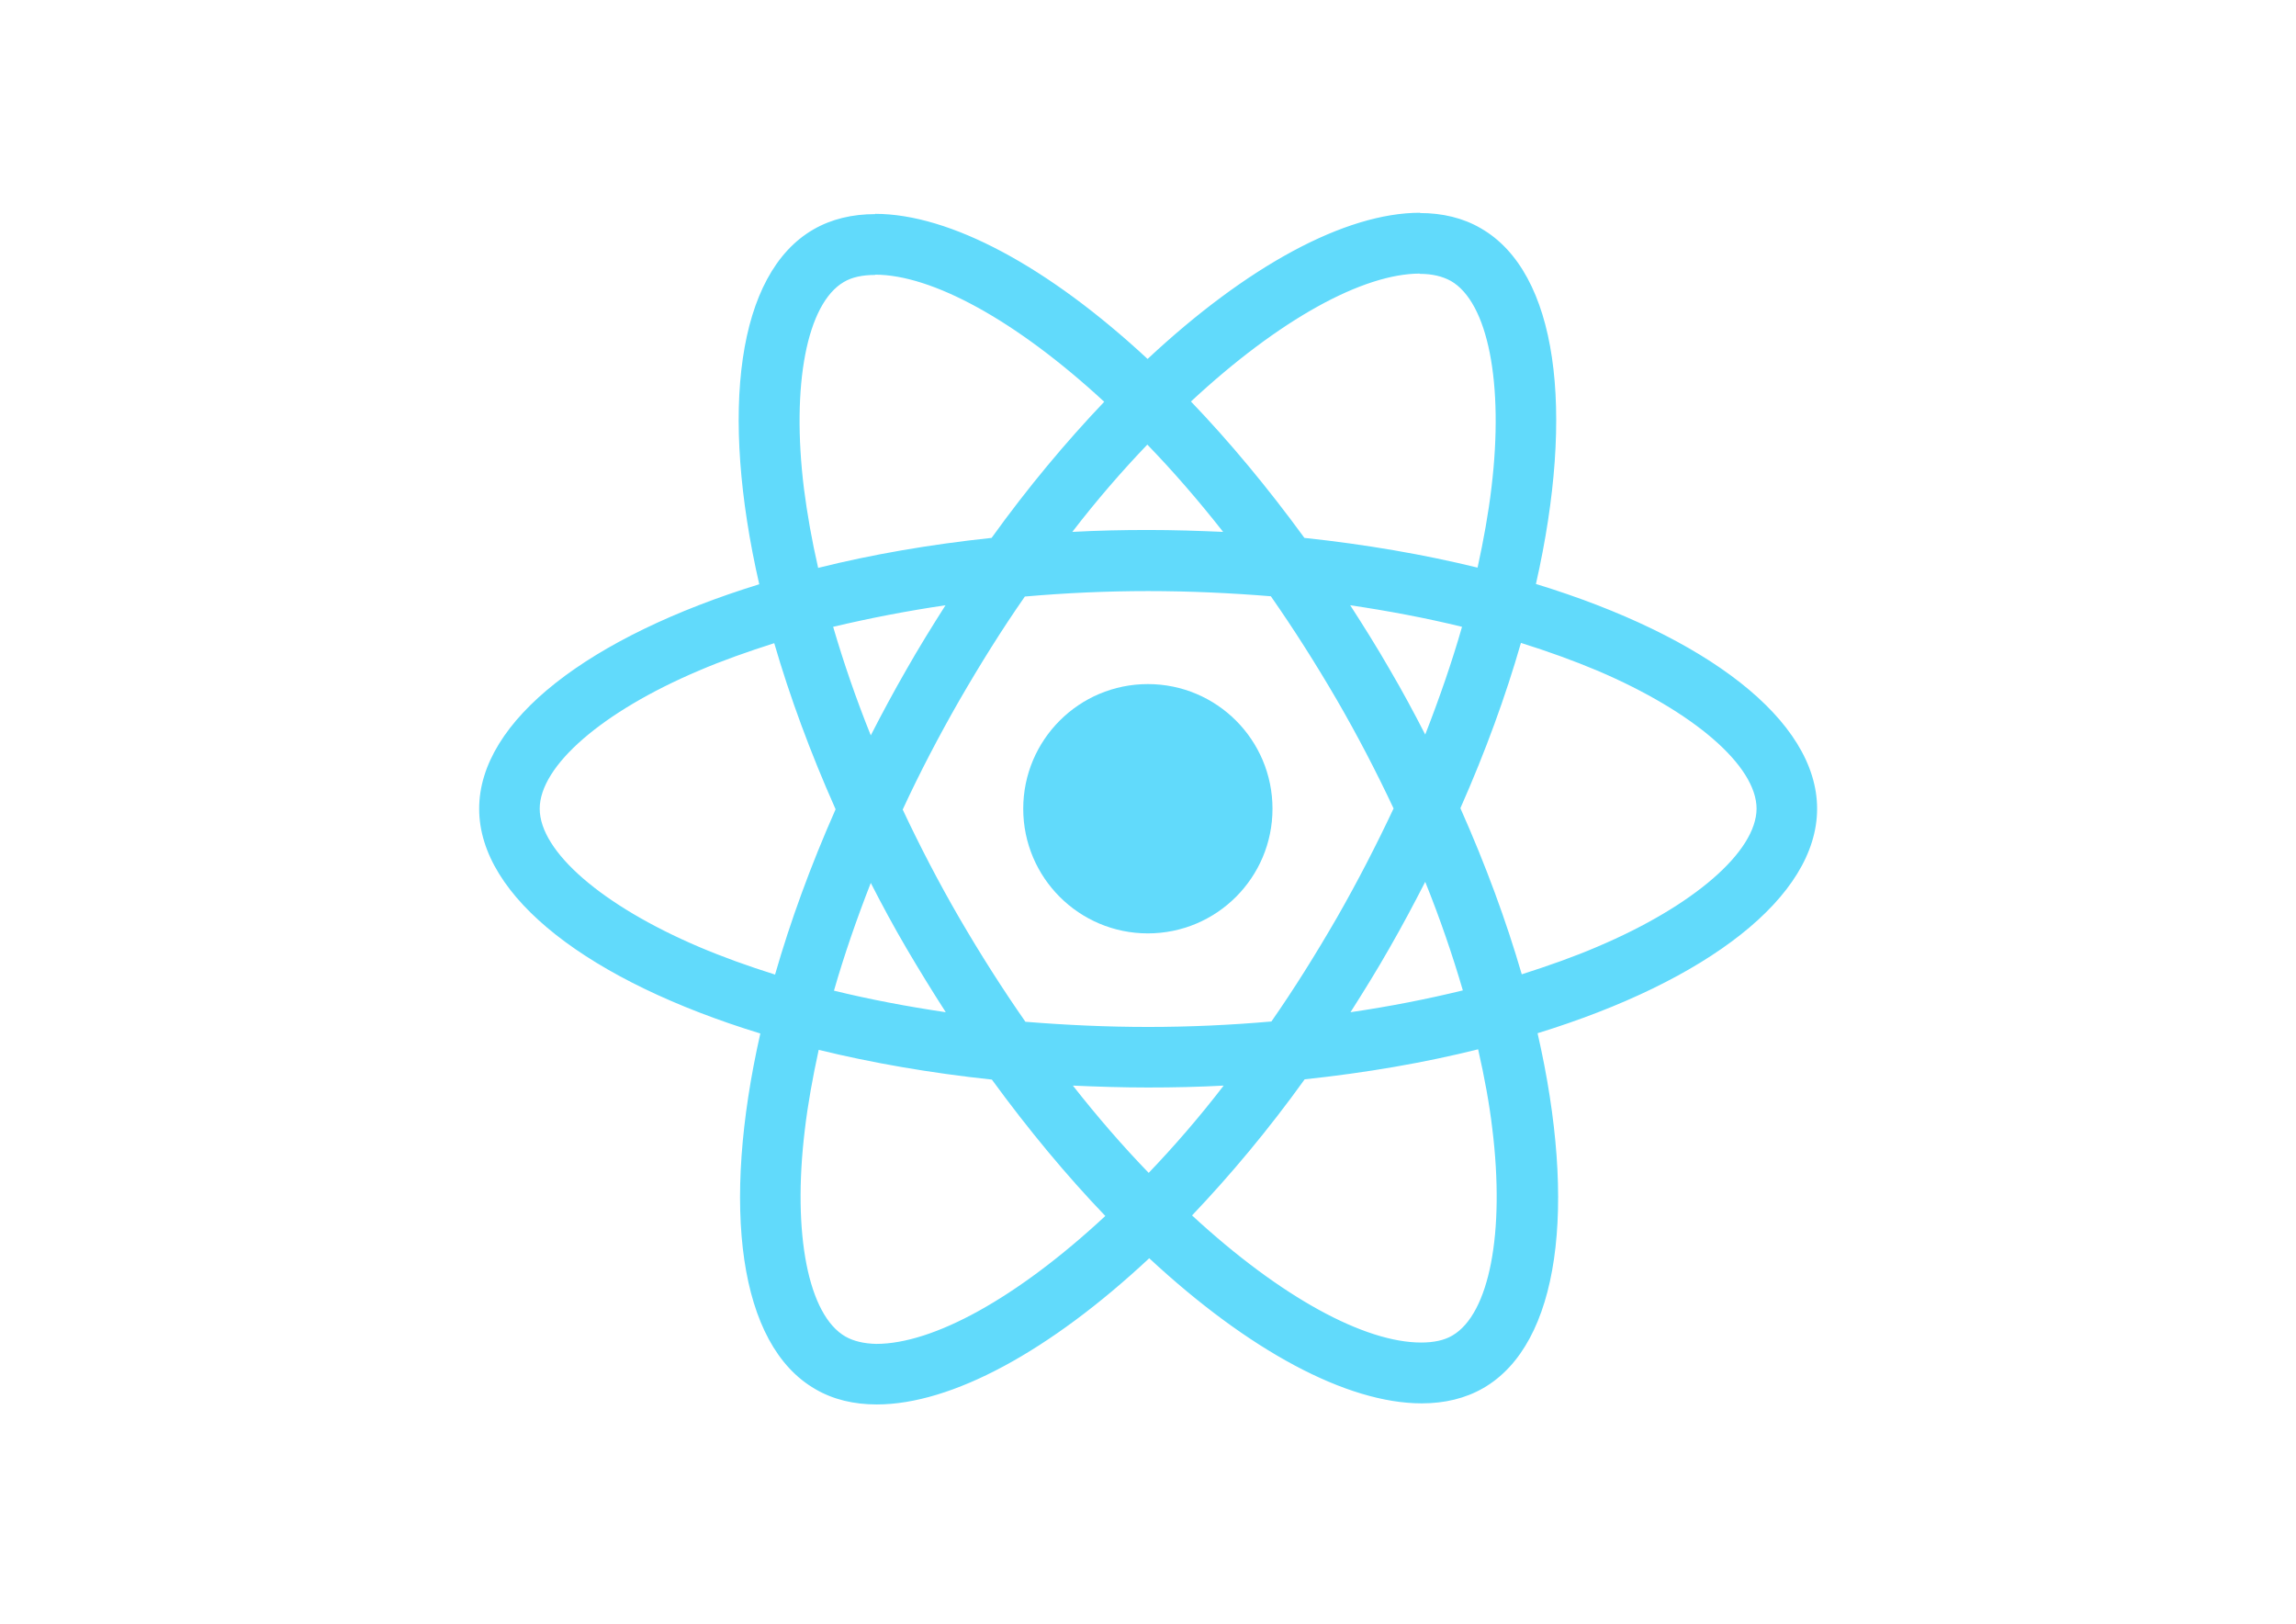
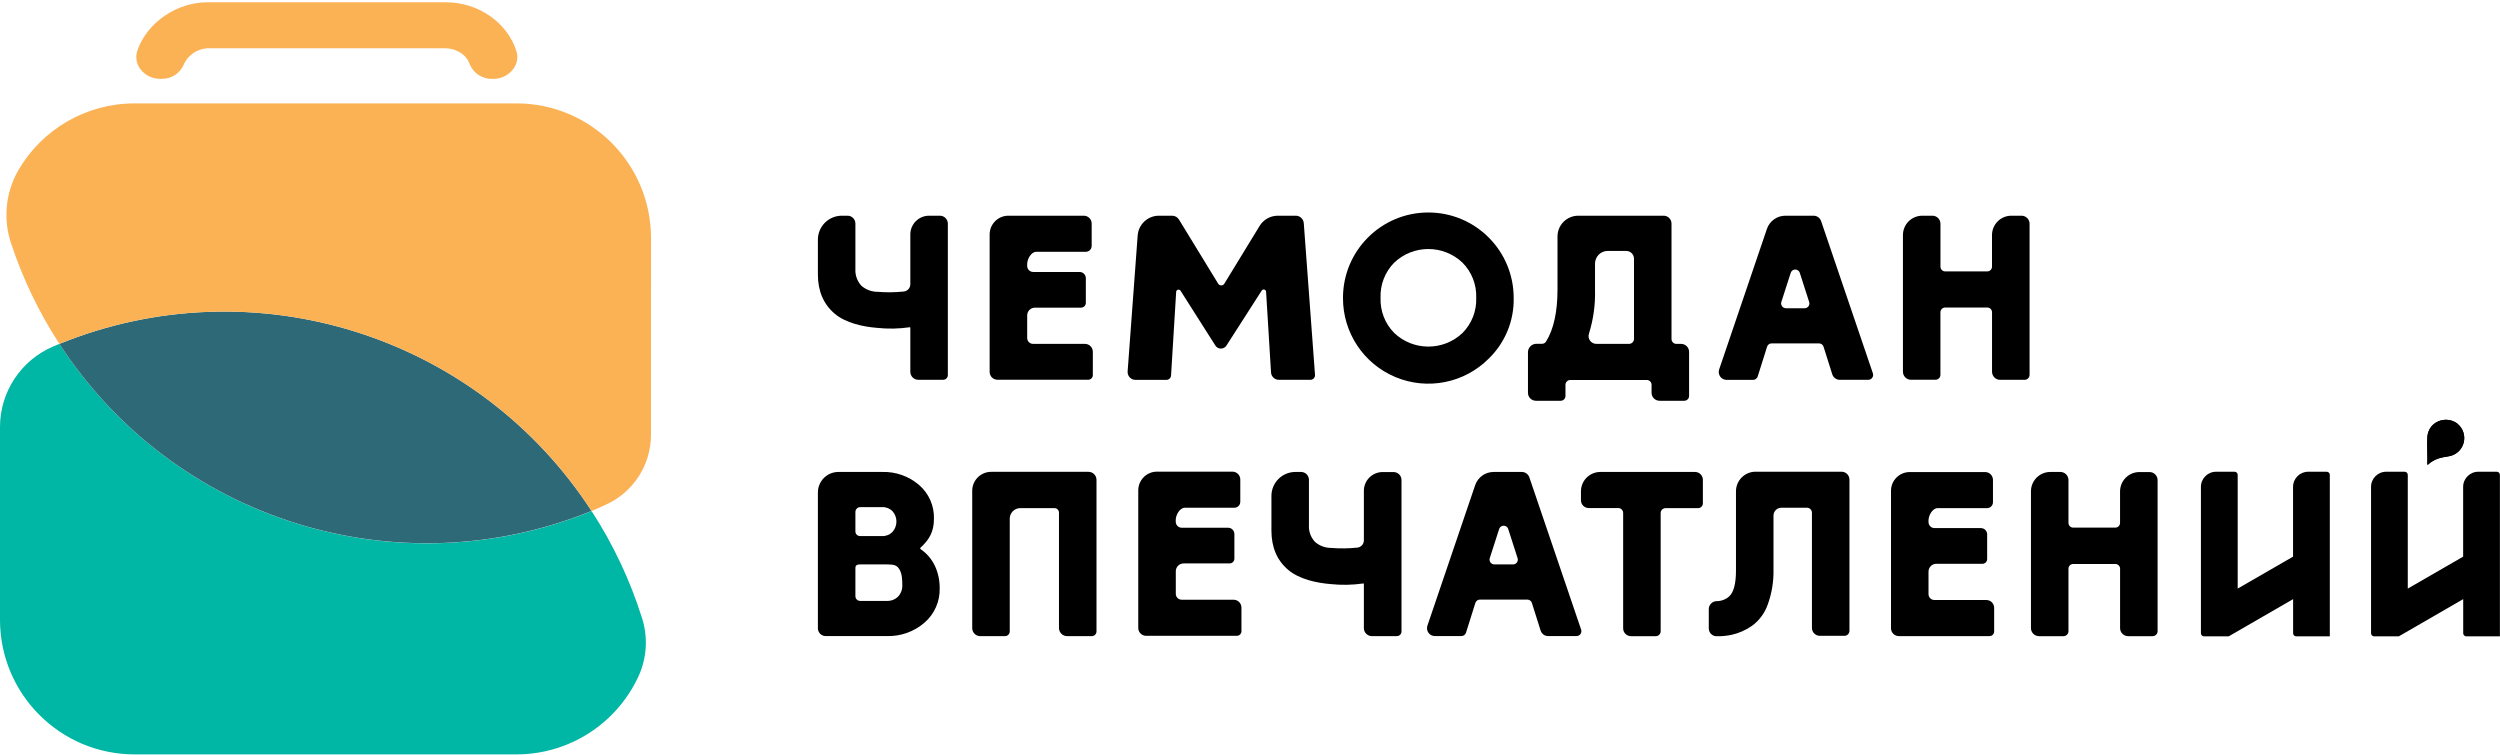
- <svg xmlns="http://www.w3.org/2000/svg" viewBox="0 0 841.9 595.3">
-   <g fill="#61DAFB">
-     <path d="M666.3 296.5c0-32.5-40.7-63.3-103.1-82.4 14.4-63.6 8-114.2-20.2-130.4-6.5-3.8-14.1-5.6-22.4-5.6v22.3c4.6 0 8.3.9 11.4 2.6 13.6 7.8 19.5 37.5 14.9 75.7-1.1 9.4-2.9 19.3-5.1 29.4-19.6-4.8-41-8.5-63.5-10.9-13.5-18.5-27.5-35.3-41.6-50 32.6-30.3 63.2-46.9 84-46.9V78c-27.5 0-63.5 19.6-99.9 53.6-36.4-33.8-72.4-53.2-99.9-53.2v22.3c20.7 0 51.4 16.5 84 46.6-14 14.7-28 31.4-41.3 49.9-22.6 2.4-44 6.1-63.6 11-2.3-10-4-19.7-5.2-29-4.7-38.2 1.1-67.9 14.6-75.8 3-1.8 6.9-2.6 11.5-2.6V78.5c-8.4 0-16 1.8-22.6 5.6-28.1 16.2-34.4 66.7-19.9 130.1-62.2 19.2-102.7 49.9-102.7 82.3 0 32.5 40.7 63.3 103.1 82.4-14.4 63.6-8 114.2 20.2 130.4 6.5 3.8 14.1 5.6 22.5 5.6 27.5 0 63.5-19.6 99.9-53.6 36.4 33.8 72.4 53.2 99.9 53.2 8.4 0 16-1.8 22.6-5.6 28.1-16.2 34.4-66.7 19.9-130.1 62-19.1 102.5-49.9 102.5-82.3zm-130.2-66.7c-3.7 12.9-8.3 26.2-13.5 39.5-4.1-8-8.4-16-13.1-24-4.6-8-9.5-15.8-14.4-23.4 14.2 2.1 27.9 4.7 41 7.9zm-45.8 106.5c-7.8 13.5-15.8 26.3-24.1 38.2-14.9 1.3-30 2-45.2 2-15.1 0-30.2-.7-45-1.9-8.3-11.9-16.4-24.6-24.2-38-7.6-13.1-14.5-26.4-20.8-39.8 6.2-13.4 13.2-26.8 20.7-39.9 7.8-13.5 15.8-26.3 24.1-38.2 14.9-1.3 30-2 45.2-2 15.1 0 30.2.7 45 1.9 8.3 11.9 16.4 24.6 24.2 38 7.6 13.1 14.5 26.4 20.8 39.8-6.3 13.4-13.2 26.8-20.7 39.9zm32.3-13c5.4 13.4 10 26.8 13.8 39.8-13.1 3.2-26.9 5.9-41.2 8 4.9-7.7 9.8-15.6 14.4-23.7 4.6-8 8.9-16.1 13-24.1zM421.2 430c-9.3-9.6-18.6-20.3-27.8-32 9 .4 18.2.7 27.5.7 9.4 0 18.7-.2 27.8-.7-9 11.7-18.3 22.4-27.5 32zm-74.4-58.9c-14.2-2.1-27.9-4.7-41-7.9 3.7-12.9 8.3-26.2 13.5-39.5 4.1 8 8.4 16 13.1 24 4.7 8 9.5 15.8 14.4 23.4zM420.7 163c9.3 9.6 18.6 20.3 27.8 32-9-.4-18.2-.7-27.5-.7-9.4 0-18.7.2-27.8.7 9-11.7 18.3-22.4 27.5-32zm-74 58.9c-4.9 7.7-9.8 15.6-14.4 23.7-4.6 8-8.9 16-13 24-5.4-13.4-10-26.8-13.8-39.8 13.1-3.1 26.9-5.8 41.2-7.9zm-90.5 125.2c-35.4-15.1-58.3-34.9-58.3-50.6 0-15.7 22.9-35.6 58.3-50.6 8.6-3.7 18-7 27.7-10.1 5.7 19.6 13.2 40 22.5 60.9-9.2 20.8-16.6 41.1-22.2 60.6-9.9-3.1-19.3-6.5-28-10.2zM310 490c-13.6-7.8-19.5-37.5-14.9-75.7 1.1-9.4 2.9-19.3 5.1-29.4 19.6 4.8 41 8.5 63.5 10.9 13.5 18.5 27.5 35.3 41.6 50-32.6 30.3-63.2 46.9-84 46.9-4.5-.1-8.3-1-11.3-2.7zm237.2-76.2c4.7 38.2-1.1 67.9-14.6 75.8-3 1.8-6.9 2.6-11.5 2.6-20.7 0-51.4-16.5-84-46.6 14-14.7 28-31.4 41.3-49.9 22.6-2.4 44-6.1 63.6-11 2.3 10.1 4.1 19.8 5.2 29.1zm38.5-66.7c-8.6 3.7-18 7-27.7 10.1-5.7-19.6-13.2-40-22.5-60.9 9.2-20.8 16.6-41.1 22.2-60.6 9.9 3.1 19.3 6.5 28.1 10.2 35.4 15.1 58.3 34.9 58.3 50.6-.1 15.7-23 35.6-58.4 50.6zM320.8 78.4z" />
-     <circle cx="420.9" cy="296.5" r="45.7" />
-     <path d="M520.5 78.1z" />
+ <svg xmlns="http://www.w3.org/2000/svg" viewBox="0 0 799.71 241.32">
+   <defs>
+     <style>.cls-1{fill:#00b6a4;}.cls-2{fill:#2e6978;}.cls-3{fill:#fbb255;}</style>
+   </defs>
+   <g id="Название">
+     <g id="Впечатлений">
+       <path d="M546.61,201V194.9a2.57,2.57,0,0,1,2.41-2.6,6.08,6.08,0,0,0,4.11-1.51q2.18-2,2.18-8.25V157.17a6.28,6.28,0,0,1,6.27-6.28h27.5a2.53,2.53,0,0,1,2.53,2.53V201.8a1.6,1.6,0,0,1-1.6,1.59h-7.87a2.53,2.53,0,0,1-2.53-2.53V164a1.6,1.6,0,0,0-1.6-1.59h-8.17a2.53,2.53,0,0,0-2.53,2.53v17.12a31,31,0,0,1-1.84,11.33,14.31,14.31,0,0,1-5,6.78,18.45,18.45,0,0,1-6.52,2.89,21.05,21.05,0,0,1-5,.46A2.51,2.51,0,0,1,546.61,201Z" />
+       <path d="M705.06,203.56h7.86l20.61-11.91v10.91a1,1,0,0,0,1,1h10.74a0,0,0,0,0,0,0V151.9a1,1,0,0,0-1-1h-5.93a4.84,4.84,0,0,0-4.83,4.84v22.32l-17.71,10.22V151.9a1,1,0,0,0-1-1h-5.92a4.84,4.84,0,0,0-4.84,4.84v46.82A1,1,0,0,0,705.06,203.56Z" />
+       <path d="M759.48,203.56h7.85l20.61-11.91v10.91a1,1,0,0,0,1,1h10.74a0,0,0,0,0,0,0V151.9a1,1,0,0,0-1-1h-5.92a4.84,4.84,0,0,0-4.84,4.84v22.32l-17.71,10.22V151.9a1,1,0,0,0-1-1H763.3a4.84,4.84,0,0,0-4.84,4.84v46.82A1,1,0,0,0,759.48,203.56Z" />
+       <path d="M442.32,151h3.45a2.55,2.55,0,0,1,2.55,2.55V202a1.48,1.48,0,0,1-1.49,1.48h-8a2.55,2.55,0,0,1-2.55-2.54V186.79a.15.15,0,0,0-.18-.15,42.21,42.21,0,0,1-10.57.19c-4.37-.37-9.89-1.52-13.46-4.54s-5.36-7.21-5.36-12.57V158.64a7.67,7.67,0,0,1,7.66-7.67h1.82a2.52,2.52,0,0,1,2.52,2.52v14.44a7.25,7.25,0,0,0,1.95,5.43,7.83,7.83,0,0,0,5.17,1.91,44.36,44.36,0,0,0,8.38-.1,2.32,2.32,0,0,0,2.07-2.3V157A6,6,0,0,1,442.32,151Z" />
+       <path d="M378,191.84h16.59a2.53,2.53,0,0,1,2.53,2.53v7.54a1.48,1.48,0,0,1-1.48,1.48h-29a2.52,2.52,0,0,1-2.53-2.52v-44a6,6,0,0,1,6-6h24.11a2.52,2.52,0,0,1,2.53,2.52v7.13a1.9,1.9,0,0,1-1.91,1.9H379c-1.6,0-2.9,2.3-2.9,3.9v.57a1.94,1.94,0,0,0,1.94,1.93h14.82a2,2,0,0,1,2,2v7.89a1.52,1.52,0,0,1-1.52,1.52H378.61a2.5,2.5,0,0,0-2.49,2.49V190A1.88,1.88,0,0,0,378,191.84Z" />
+       <path d="M618.78,191.93h16.59a2.52,2.52,0,0,1,2.53,2.52V202a1.48,1.48,0,0,1-1.48,1.48h-29A2.52,2.52,0,0,1,604.9,201V157a6,6,0,0,1,6-6H635a2.52,2.52,0,0,1,2.52,2.53v7.12a1.9,1.9,0,0,1-1.9,1.9H619.8c-1.6,0-2.9,2.3-2.9,3.91V167a1.93,1.93,0,0,0,1.94,1.93h14.82a2,2,0,0,1,2,2v7.9a1.52,1.52,0,0,1-1.52,1.52H619.39a2.48,2.48,0,0,0-2.49,2.49v7.23A1.88,1.88,0,0,0,618.78,191.93Z" />
+       <path d="M492.82,201.71l-2.8-8.85a1.51,1.51,0,0,0-1.44-1.06H473.4a1.52,1.52,0,0,0-1.45,1.06l-3,9.53a1.55,1.55,0,0,1-1.48,1.08H459a2.52,2.52,0,0,1-2.39-3.34l15.27-44.93a6.24,6.24,0,0,1,5.91-4.23h9a2.56,2.56,0,0,1,2.43,1.74l16.56,48.7a1.56,1.56,0,0,1-1.48,2.06h-9.09A2.51,2.51,0,0,1,492.82,201.71ZM478,180.55H484a1.52,1.52,0,0,0,1.45-2l-3-9.34a1.52,1.52,0,0,0-2.89,0l-3,9.31A1.54,1.54,0,0,0,478,180.55Z" />
+       <path d="M684.37,151h3.23a2.59,2.59,0,0,1,2.58,2.59v48.33a1.59,1.59,0,0,1-1.59,1.58h-7.83a2.57,2.57,0,0,1-2.58-2.58v-19a1.51,1.51,0,0,0-1.52-1.51H663.18a1.51,1.51,0,0,0-1.51,1.51v20a1.59,1.59,0,0,1-1.59,1.58h-7.83a2.58,2.58,0,0,1-2.58-2.58V157.17a6.2,6.2,0,0,1,6.2-6.2h3.22a2.59,2.59,0,0,1,2.58,2.59v13.7a1.52,1.52,0,0,0,1.51,1.52h13.47a1.52,1.52,0,0,0,1.52-1.52V157.17A6.21,6.21,0,0,1,684.37,151Z" />
+       <path d="M294.48,175.17a.31.31,0,0,0,0,.49c4.07,2.74,6.11,7.43,6.11,12.44a14.08,14.08,0,0,1-4.88,11.1,17.64,17.64,0,0,1-12.07,4.27H264.13a2.5,2.5,0,0,1-2.5-2.5V157.53a6.56,6.56,0,0,1,6.56-6.56h14A17.29,17.29,0,0,1,294,155.14,13.72,13.72,0,0,1,298.75,166C298.75,170,297.33,172.56,294.48,175.17Zm-12.3-12.95h-7a1.55,1.55,0,0,0-1.55,1.56V170a1.48,1.48,0,0,0,1.48,1.48h7.07a4.38,4.38,0,0,0,3.3-1.31,5,5,0,0,0,0-6.67A4.38,4.38,0,0,0,282.18,162.22Zm1.5,30a4.81,4.81,0,0,0,3.6-1.38,5,5,0,0,0,1.35-3.64c0-1.5,0-3.85-1.13-5.39-.76-1.05-1.67-1.26-3.82-1.26h-8.53c-1.54,0-1.52.68-1.52,1.52v8.64a1.51,1.51,0,0,0,1.52,1.51Z" />
+       <path d="M350.75,153.53V202a1.5,1.5,0,0,1-1.5,1.49h-7.89a2.61,2.61,0,0,1-2.61-2.61V164a1.45,1.45,0,0,0-1.45-1.46H326.38a3.38,3.38,0,0,0-3.38,3.39V202a1.5,1.5,0,0,1-1.5,1.49h-7.95a2.55,2.55,0,0,1-2.55-2.55V157a6.07,6.07,0,0,1,6.07-6.07H348.2A2.56,2.56,0,0,1,350.75,153.53Z" />
+       <path d="M544.72,153.48V161a1.55,1.55,0,0,1-1.56,1.55H532.78a1.56,1.56,0,0,0-1.56,1.57v37.83a1.55,1.55,0,0,1-1.56,1.55h-7.94a2.5,2.5,0,0,1-2.5-2.5V164.09a1.56,1.56,0,0,0-1.56-1.57h-9.44a2.5,2.5,0,0,1-2.5-2.5v-2.84a6.21,6.21,0,0,1,6.2-6.21h30.3A2.51,2.51,0,0,1,544.72,153.48Z" />
+       <path d="M786.17,135.58a6.12,6.12,0,0,0-8.34.76,5.93,5.93,0,0,0-1.37,3.7c-.15,2.23.12,6.11,0,8.48a.13.13,0,0,0,.22.1c2-1.86,4.17-2.29,6.46-2.63a5.91,5.91,0,0,0,3-10.41Zm-1.85,4.52a1.75,1.75,0,1,1-1-1.68A1.76,1.76,0,0,1,784.32,140.1Z" />
+       <path d="M786.17,135.58a6.12,6.12,0,0,0-8.34.76,5.91,5.91,0,0,0-1.37,3.7c-.15,2.23.12,6.11,0,8.48a.13.13,0,0,0,.22.1c2-1.86,4.17-2.29,6.46-2.63a5.91,5.91,0,0,0,3-10.41Z" />
+     </g>
+     <g id="Чемодан">
+       <path d="M297.2,69h3.46a2.55,2.55,0,0,1,2.54,2.55V120a1.49,1.49,0,0,1-1.48,1.49h-8A2.55,2.55,0,0,1,291.2,119V104.83a.15.15,0,0,0-.18-.15,41.74,41.74,0,0,1-10.57.19c-4.37-.36-9.89-1.51-13.46-4.54s-5.36-7.21-5.36-12.56V76.69A7.66,7.66,0,0,1,269.3,69h1.81a2.52,2.52,0,0,1,2.52,2.52V86a7.29,7.29,0,0,0,1.95,5.44,7.93,7.93,0,0,0,5.17,1.91,45.21,45.21,0,0,0,8.38-.1,2.33,2.33,0,0,0,2.07-2.31V75A6,6,0,0,1,297.2,69Z" />
+       <path d="M330.45,110h16.6a2.53,2.53,0,0,1,2.53,2.53V120a1.49,1.49,0,0,1-1.49,1.48h-29a2.52,2.52,0,0,1-2.52-2.53V75a6,6,0,0,1,6-6h24.12a2.52,2.52,0,0,1,2.52,2.52v7.13a1.9,1.9,0,0,1-1.9,1.9H331.48c-1.61,0-2.9,2.3-2.9,3.9V85A1.93,1.93,0,0,0,330.51,87h14.83a2,2,0,0,1,2,2v7.89a1.52,1.52,0,0,1-1.52,1.52H331.07a2.48,2.48,0,0,0-2.49,2.49v7.23A1.88,1.88,0,0,0,330.45,110Z" />
+       <path d="M376.24,93.33l-1.64,26.79a1.49,1.49,0,0,1-1.48,1.4h-9.89a2.53,2.53,0,0,1-2.52-2.72l3.21-43.46A6.82,6.82,0,0,1,370.73,69h4.21a2.58,2.58,0,0,1,2.2,1.24l12.52,20.48a1.15,1.15,0,0,0,2,0l11.27-18.45A6.83,6.83,0,0,1,408.72,69h5.76a2.58,2.58,0,0,1,2.58,2.4l3.59,48.5a1.48,1.48,0,0,1-1.48,1.6H409.1a2.52,2.52,0,0,1-2.52-2.38L405,93.32a.76.76,0,0,0-1.4-.37l-11.28,17.59a2.1,2.1,0,0,1-3.54,0L377.64,93A.76.76,0,0,0,376.24,93.33Z" />
+       <path d="M476.25,114.69A27.3,27.3,0,0,1,429.6,95.27a27.3,27.3,0,1,1,54.6,0A26.25,26.25,0,0,1,476.25,114.69ZM446,106.52a15.87,15.87,0,0,0,21.83,0,15.17,15.17,0,0,0,4.39-11.25A15.17,15.17,0,0,0,467.81,84,15.87,15.87,0,0,0,446,84a15.17,15.17,0,0,0-4.38,11.25A15.17,15.17,0,0,0,446,106.52Z" />
+       <path d="M536.23,110h1.52a2.55,2.55,0,0,1,2.56,2.56v14.1a1.54,1.54,0,0,1-1.54,1.54h-7.9a2.56,2.56,0,0,1-2.56-2.55v-2.55a1.54,1.54,0,0,0-1.55-1.55H502.32a1.54,1.54,0,0,0-1.55,1.55v3.57a1.53,1.53,0,0,1-1.54,1.53h-7.91a2.55,2.55,0,0,1-2.55-2.55V112.68a2.71,2.71,0,0,1,2.71-2.71h1.8a1.49,1.49,0,0,0,1.26-.68q3.68-5.88,3.68-16.72V75.66A6.64,6.64,0,0,1,504.86,69h27.31a2.52,2.52,0,0,1,2.52,2.52v36.88A1.54,1.54,0,0,0,536.23,110Zm-25.57,0H521.1a1.59,1.59,0,0,0,1.59-1.59V82.75a2.49,2.49,0,0,0-2.49-2.48h-5.91a4.07,4.07,0,0,0-4.07,4.07v8.38a43,43,0,0,1-1.92,13.94A2.49,2.49,0,0,0,510.66,110Z" />
+       <path d="M586.12,119.75l-2.8-8.85a1.5,1.5,0,0,0-1.44-1.05H566.7a1.5,1.5,0,0,0-1.44,1.06l-3,9.52a1.55,1.55,0,0,1-1.48,1.09h-8.46a2.53,2.53,0,0,1-2.39-3.35l15.27-44.92A6.24,6.24,0,0,1,571.12,69h9a2.56,2.56,0,0,1,2.43,1.74l16.56,48.69a1.57,1.57,0,0,1-1.48,2.07h-9.09A2.53,2.53,0,0,1,586.12,119.75ZM571.35,98.6h5.92a1.52,1.52,0,0,0,1.45-2l-3-9.34a1.52,1.52,0,0,0-2.89,0l-3,9.31A1.55,1.55,0,0,0,571.35,98.6Z" />
+       <path d="M643.42,69h3.22a2.58,2.58,0,0,1,2.59,2.58v48.33a1.59,1.59,0,0,1-1.59,1.59h-7.83a2.59,2.59,0,0,1-2.59-2.58V99.88a1.52,1.52,0,0,0-1.51-1.51H622.23a1.52,1.52,0,0,0-1.52,1.52v20a1.58,1.58,0,0,1-1.58,1.59h-7.83a2.58,2.58,0,0,1-2.58-2.58V75.21A6.19,6.19,0,0,1,614.92,69h3.22a2.58,2.58,0,0,1,2.58,2.58V85.3a1.52,1.52,0,0,0,1.52,1.52H635.7a1.52,1.52,0,0,0,1.51-1.52V75.21A6.2,6.2,0,0,1,643.42,69Z" />
+     </g>
+   </g>
+   <g id="Логотип">
+     <path class="cls-1" d="M205.4,197.8a139.18,139.18,0,0,0-16.16-34.31A140.11,140.11,0,0,1,19,110l-1.91.8A28,28,0,0,0,0,136.6v61.65a43.07,43.07,0,0,0,43.07,43.07H165.18a43,43,0,0,0,39.07-25A25.81,25.81,0,0,0,205.4,197.8Z" />
+     <path class="cls-2" d="M19,110a140.11,140.11,0,0,0,170.23,53.45A140.07,140.07,0,0,0,19,110Z" />
+     <path class="cls-3" d="M208.25,76.14a43.07,43.07,0,0,0-43.07-43.07H43.07A43,43,0,0,0,5.76,54.63,28.69,28.69,0,0,0,3.62,78.09,139.16,139.16,0,0,0,19,110a140.07,140.07,0,0,1,170.23,53.45c1.53-.63,3-1.27,4.54-2a24.52,24.52,0,0,0,14.47-22.34Z" />
+     <path class="cls-3" d="M165.2,16.37C162.27,7.16,153,.73,142.6.73H66.32C56.55.73,47.15,7.15,44,16a6.45,6.45,0,0,0,.81,6,7.88,7.88,0,0,0,6.5,3.22h.47a7.48,7.48,0,0,0,7-4.59,8.84,8.84,0,0,1,7.55-5.18H142.6c2.35,0,6.31,1.33,7.61,5a7.62,7.62,0,0,0,7.31,4.79h.25A8,8,0,0,0,164.24,22,6.26,6.26,0,0,0,165.2,16.37Z" />
  </g>
</svg>
